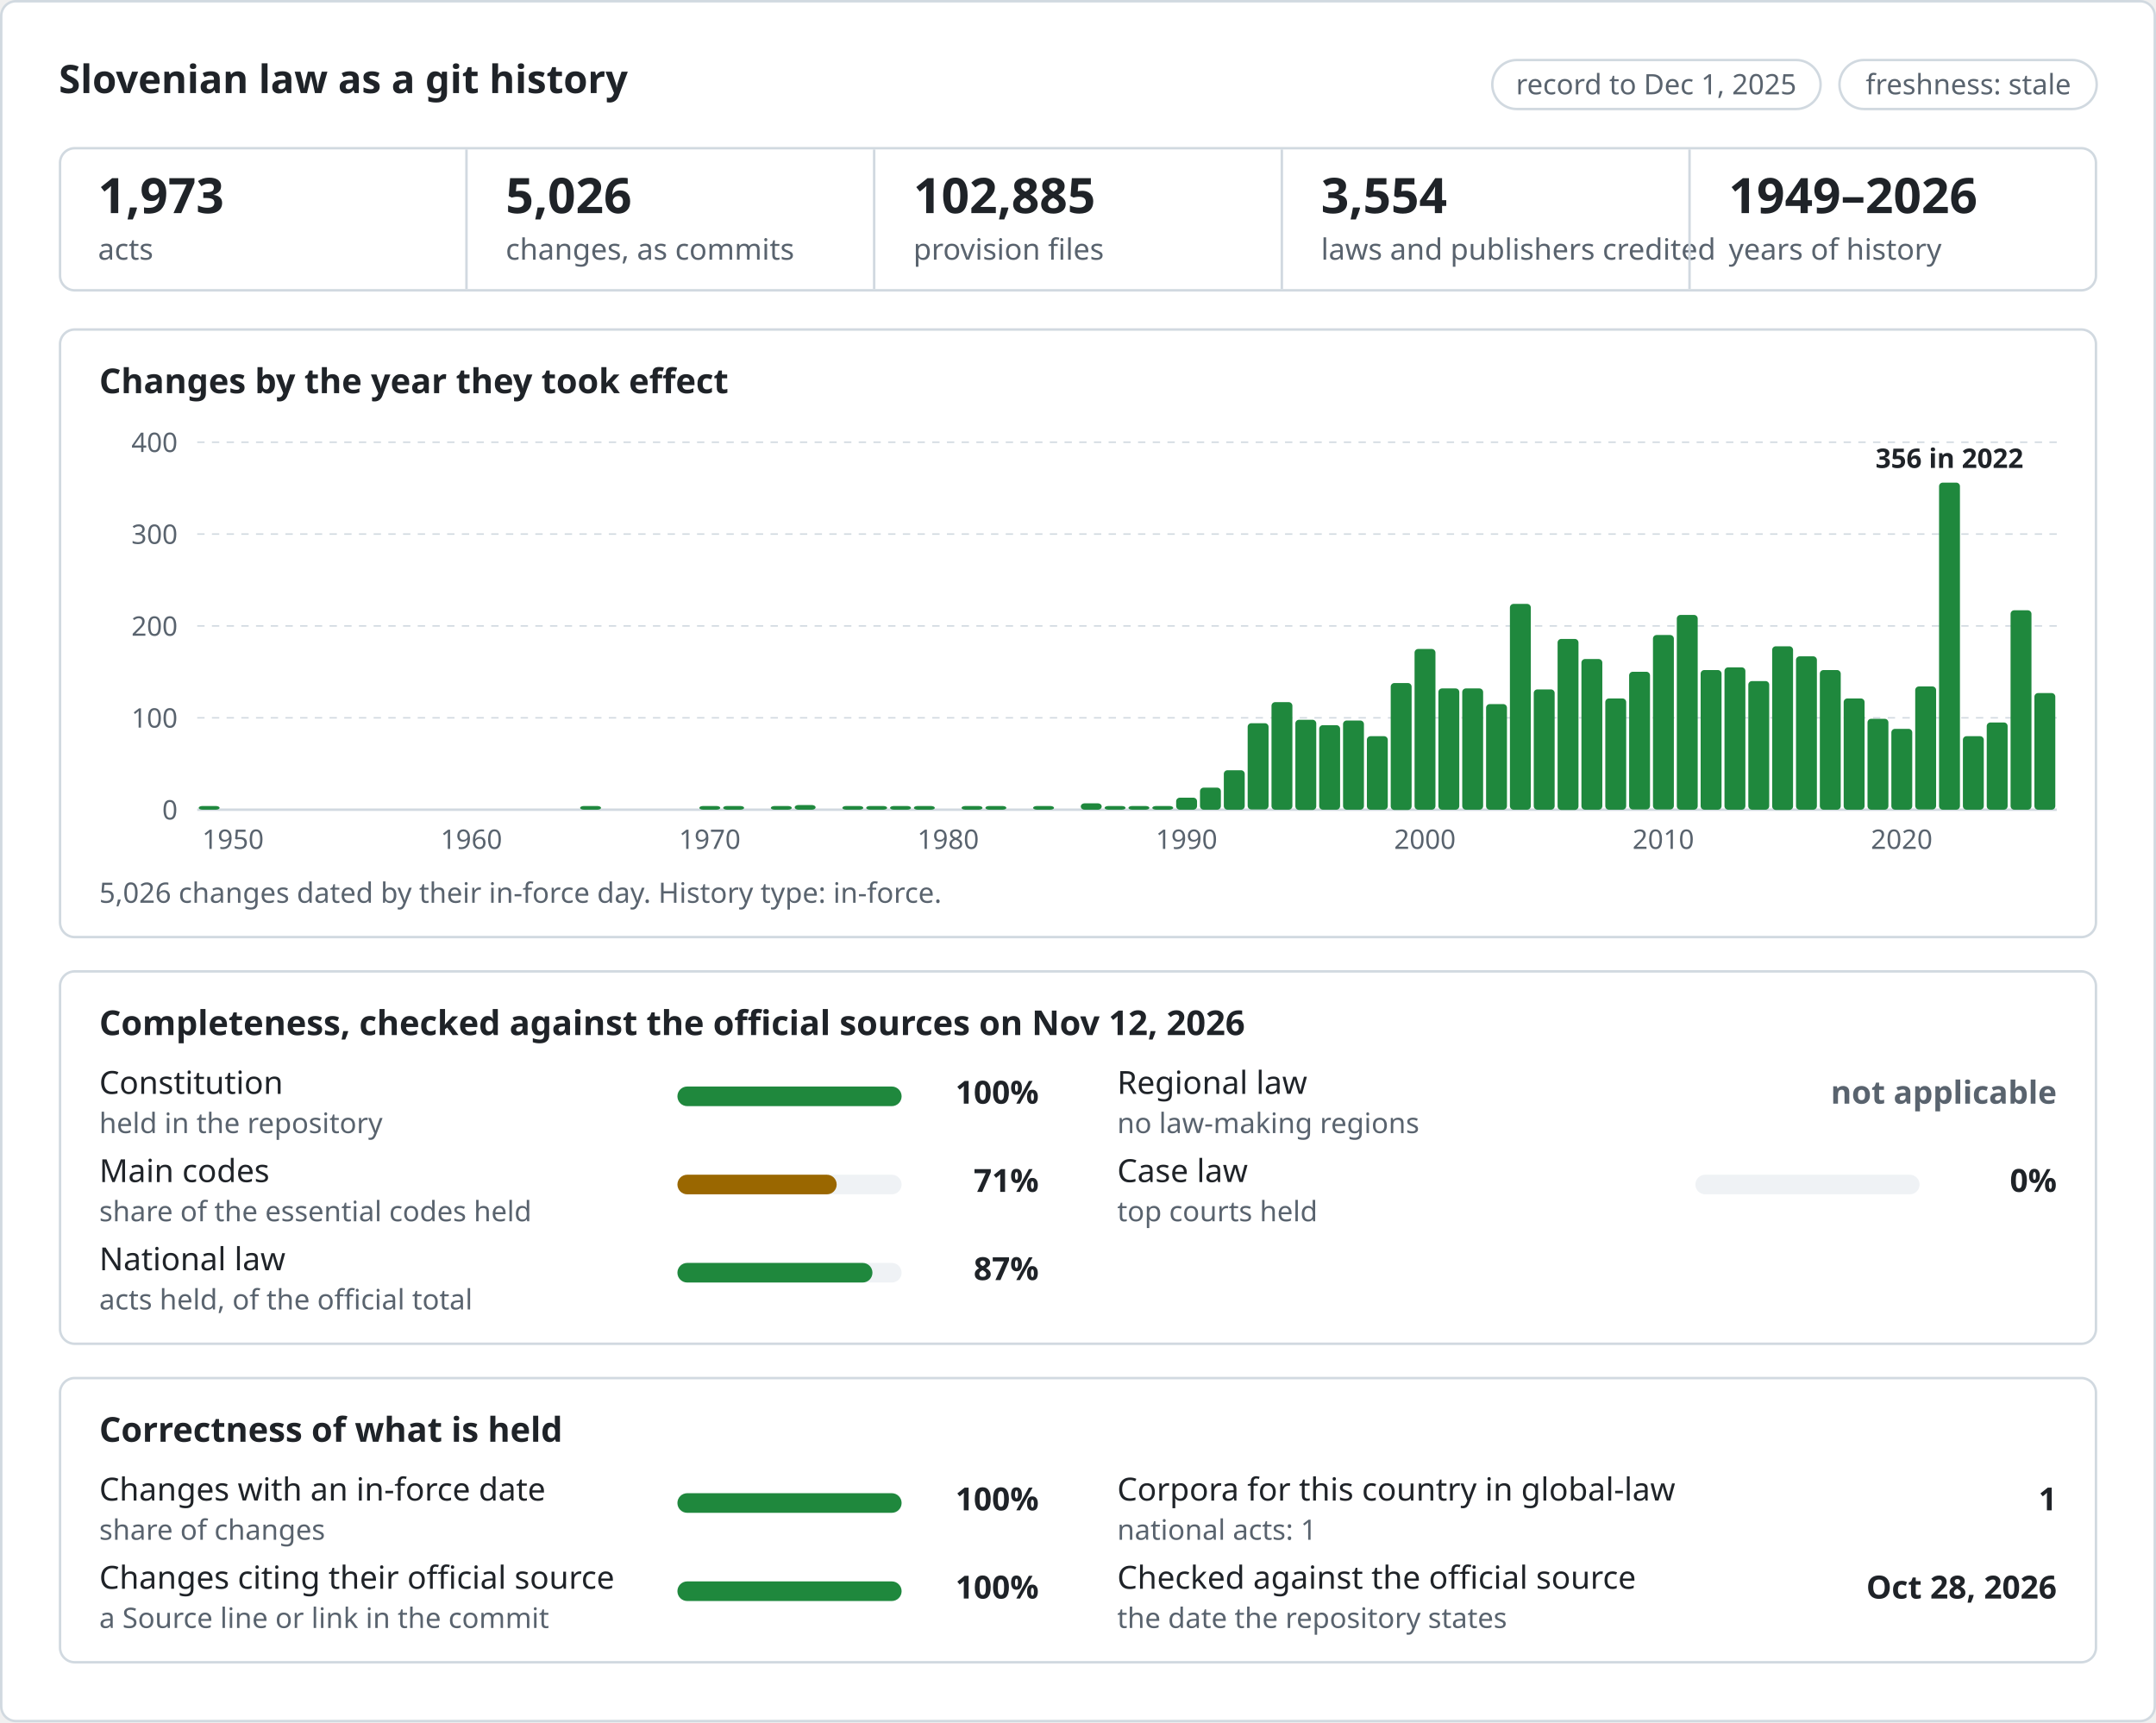
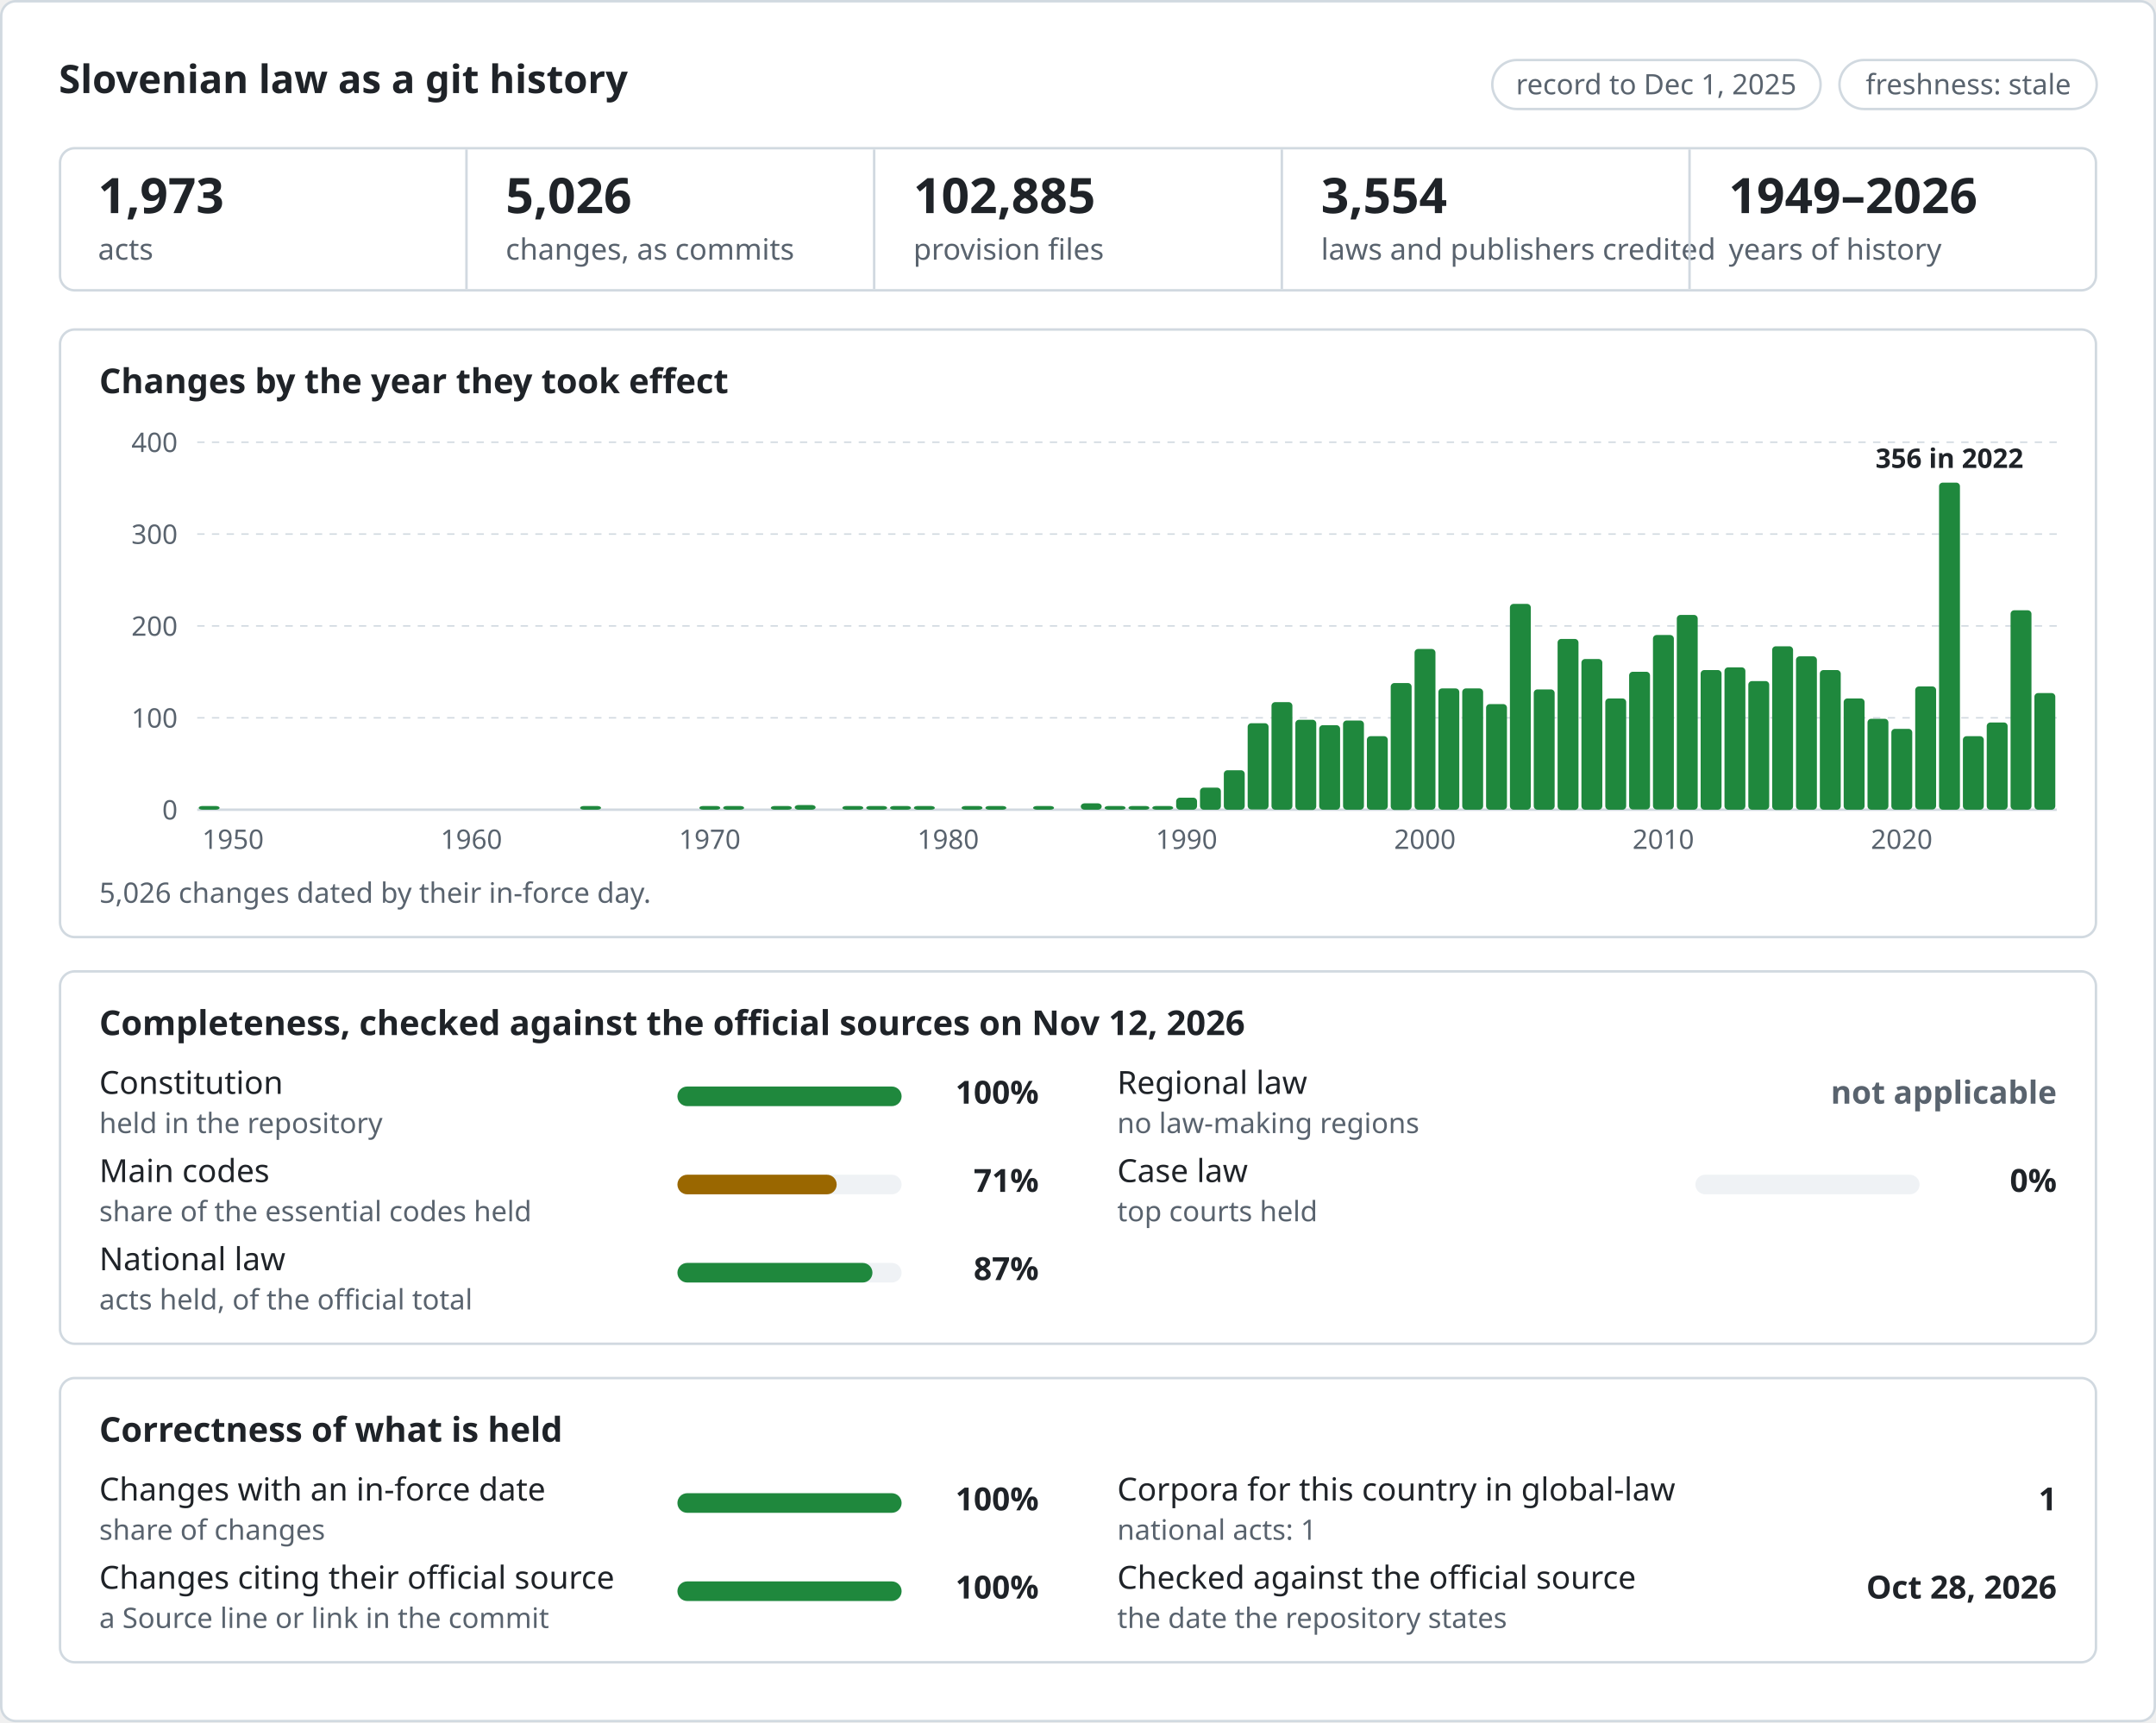
<svg xmlns="http://www.w3.org/2000/svg" width="880" height="703" viewBox="0 0 880 703" font-family="-apple-system,BlinkMacSystemFont,Segoe UI,Noto Sans,Helvetica,Arial,sans-serif">
  <rect x="0.5" y="0.5" width="879" height="702" rx="6" fill="#ffffff" stroke="#d1d9e0" />
  <text x="24" y="38" font-size="16" font-weight="600" fill="#1f2328">Slovenian law as a git history</text>
  <rect x="609.1" y="24.5" width="134" height="20" rx="10" fill="none" stroke="#d1d9e0" />
  <text x="676.0" y="38.5" font-size="11.5" font-weight="500" text-anchor="middle" fill="#59636e">record to Dec 1, 2025</text>
  <rect x="750.8" y="24.5" width="105" height="20" rx="10" fill="none" stroke="#d1d9e0" />
  <text x="803.4" y="38.5" font-size="11.5" font-weight="500" text-anchor="middle" fill="#59636e">freshness: stale</text>
  <rect x="24.5" y="60.5" width="831" height="58" rx="6" fill="#ffffff" stroke="#d1d9e0" />
  <text x="40.0" y="87" font-size="20" font-weight="600" fill="#1f2328">1,973</text>
  <text x="40.0" y="106" font-size="12" fill="#59636e">acts</text>
  <line x1="190.4" y1="61" x2="190.4" y2="118" stroke="#d1d9e0" />
  <text x="206.4" y="87" font-size="20" font-weight="600" fill="#1f2328">5,026</text>
  <text x="206.4" y="106" font-size="12" fill="#59636e">changes, as commits</text>
  <line x1="356.8" y1="61" x2="356.8" y2="118" stroke="#d1d9e0" />
  <text x="372.8" y="87" font-size="20" font-weight="600" fill="#1f2328">102,885</text>
  <text x="372.8" y="106" font-size="12" fill="#59636e">provision files</text>
  <line x1="523.2" y1="61" x2="523.2" y2="118" stroke="#d1d9e0" />
  <text x="539.2" y="87" font-size="20" font-weight="600" fill="#1f2328">3,554</text>
  <text x="539.2" y="106" font-size="12" fill="#59636e" textLength="142" lengthAdjust="spacingAndGlyphs">laws and publishers credited</text>
  <line x1="689.6" y1="61" x2="689.6" y2="118" stroke="#d1d9e0" />
  <text x="705.6" y="87" font-size="20" font-weight="600" fill="#1f2328">1949–2026</text>
  <text x="705.6" y="106" font-size="12" fill="#59636e">years of history</text>
  <rect x="24.5" y="134.5" width="831" height="248" rx="6" fill="#ffffff" stroke="#d1d9e0" />
  <text x="40.5" y="160.5" font-size="14" font-weight="600" fill="#1f2328">Changes by the year they took effect</text>
  <line x1="80.5" y1="330.5" x2="839.5" y2="330.5" stroke="#d1d9e0" stroke-width="1" />
  <text x="72.5" y="334.5" font-size="11" text-anchor="end" fill="#59636e">0</text>
  <line x1="80.5" y1="293.0" x2="839.5" y2="293.0" stroke="#d1d9e0" stroke-width="0.6" stroke-dasharray="3 3" />
  <text x="72.5" y="297.0" font-size="11" text-anchor="end" fill="#59636e">100</text>
  <line x1="80.5" y1="255.5" x2="839.5" y2="255.5" stroke="#d1d9e0" stroke-width="0.6" stroke-dasharray="3 3" />
  <text x="72.5" y="259.5" font-size="11" text-anchor="end" fill="#59636e">200</text>
  <line x1="80.5" y1="218.0" x2="839.5" y2="218.0" stroke="#d1d9e0" stroke-width="0.6" stroke-dasharray="3 3" />
  <text x="72.5" y="222.0" font-size="11" text-anchor="end" fill="#59636e">300</text>
  <line x1="80.5" y1="180.5" x2="839.5" y2="180.5" stroke="#d1d9e0" stroke-width="0.6" stroke-dasharray="3 3" />
  <text x="72.5" y="184.5" font-size="11" text-anchor="end" fill="#59636e">400</text>
  <rect x="81.10" y="329.0" width="8.53" height="1.5" rx="1.5" fill="#1f883d" />
  <text x="95.1" y="346.5" font-size="11" text-anchor="middle" fill="#59636e">1950</text>
  <text x="192.4" y="346.5" font-size="11" text-anchor="middle" fill="#59636e">1960</text>
  <rect x="236.79" y="329.0" width="8.53" height="1.5" rx="1.5" fill="#1f883d" />
  <rect x="285.45" y="329.0" width="8.53" height="1.5" rx="1.5" fill="#1f883d" />
  <text x="289.7" y="346.5" font-size="11" text-anchor="middle" fill="#59636e">1970</text>
  <rect x="295.18" y="329.0" width="8.53" height="1.5" rx="1.5" fill="#1f883d" />
  <rect x="314.64" y="329.0" width="8.53" height="1.5" rx="1.5" fill="#1f883d" />
  <rect x="324.37" y="328.6" width="8.53" height="1.9" rx="1.5" fill="#1f883d" />
  <rect x="343.83" y="329.0" width="8.53" height="1.5" rx="1.5" fill="#1f883d" />
  <rect x="353.56" y="329.0" width="8.53" height="1.5" rx="1.5" fill="#1f883d" />
  <rect x="363.29" y="329.0" width="8.53" height="1.5" rx="1.5" fill="#1f883d" />
  <rect x="373.02" y="329.0" width="8.53" height="1.5" rx="1.5" fill="#1f883d" />
  <text x="387.0" y="346.5" font-size="11" text-anchor="middle" fill="#59636e">1980</text>
  <rect x="392.48" y="329.0" width="8.53" height="1.5" rx="1.5" fill="#1f883d" />
  <rect x="402.22" y="329.0" width="8.53" height="1.5" rx="1.5" fill="#1f883d" />
  <rect x="421.68" y="329.0" width="8.53" height="1.5" rx="1.5" fill="#1f883d" />
  <rect x="441.14" y="327.9" width="8.53" height="2.6" rx="1.5" fill="#1f883d" />
  <rect x="450.87" y="329.0" width="8.53" height="1.5" rx="1.5" fill="#1f883d" />
  <rect x="460.60" y="329.0" width="8.53" height="1.5" rx="1.5" fill="#1f883d" />
  <rect x="470.33" y="329.0" width="8.53" height="1.5" rx="1.5" fill="#1f883d" />
  <rect x="480.06" y="325.6" width="8.53" height="4.9" rx="1.5" fill="#1f883d" />
  <text x="484.3" y="346.5" font-size="11" text-anchor="middle" fill="#59636e">1990</text>
  <rect x="489.79" y="321.5" width="8.53" height="9.0" rx="1.5" fill="#1f883d" />
  <rect x="499.52" y="314.4" width="8.53" height="16.1" rx="1.5" fill="#1f883d" />
  <rect x="509.25" y="295.2" width="8.53" height="35.2" rx="1.5" fill="#1f883d" />
  <rect x="518.98" y="286.6" width="8.53" height="43.9" rx="1.5" fill="#1f883d" />
  <rect x="528.72" y="293.8" width="8.53" height="36.8" rx="1.5" fill="#1f883d" />
  <rect x="538.45" y="296.0" width="8.53" height="34.5" rx="1.5" fill="#1f883d" />
  <rect x="548.18" y="294.1" width="8.53" height="36.4" rx="1.5" fill="#1f883d" />
  <rect x="557.91" y="300.5" width="8.53" height="30.0" rx="1.5" fill="#1f883d" />
  <rect x="567.64" y="278.8" width="8.53" height="51.8" rx="1.5" fill="#1f883d" />
  <rect x="577.37" y="264.9" width="8.53" height="65.6" rx="1.5" fill="#1f883d" />
  <text x="581.6" y="346.5" font-size="11" text-anchor="middle" fill="#59636e">2000</text>
  <rect x="587.10" y="281.0" width="8.53" height="49.5" rx="1.5" fill="#1f883d" />
  <rect x="596.83" y="281.0" width="8.53" height="49.5" rx="1.5" fill="#1f883d" />
  <rect x="606.56" y="287.4" width="8.53" height="43.1" rx="1.5" fill="#1f883d" />
  <rect x="616.29" y="246.5" width="8.53" height="84.0" rx="1.5" fill="#1f883d" />
  <rect x="626.02" y="281.4" width="8.53" height="49.1" rx="1.5" fill="#1f883d" />
  <rect x="635.75" y="260.8" width="8.53" height="69.8" rx="1.5" fill="#1f883d" />
  <rect x="645.48" y="269.0" width="8.53" height="61.5" rx="1.5" fill="#1f883d" />
  <rect x="655.22" y="285.1" width="8.53" height="45.4" rx="1.5" fill="#1f883d" />
  <rect x="664.95" y="274.2" width="8.53" height="56.2" rx="1.5" fill="#1f883d" />
  <rect x="674.68" y="259.2" width="8.53" height="71.2" rx="1.5" fill="#1f883d" />
  <text x="678.9" y="346.5" font-size="11" text-anchor="middle" fill="#59636e">2010</text>
  <rect x="684.41" y="251.0" width="8.53" height="79.5" rx="1.5" fill="#1f883d" />
  <rect x="694.14" y="273.5" width="8.53" height="57.0" rx="1.5" fill="#1f883d" />
  <rect x="703.87" y="272.4" width="8.53" height="58.1" rx="1.5" fill="#1f883d" />
  <rect x="713.60" y="278.0" width="8.53" height="52.5" rx="1.5" fill="#1f883d" />
  <rect x="723.33" y="263.8" width="8.53" height="66.8" rx="1.5" fill="#1f883d" />
  <rect x="733.06" y="267.9" width="8.53" height="62.6" rx="1.5" fill="#1f883d" />
  <rect x="742.79" y="273.5" width="8.53" height="57.0" rx="1.5" fill="#1f883d" />
  <rect x="752.52" y="285.1" width="8.53" height="45.4" rx="1.5" fill="#1f883d" />
  <rect x="762.25" y="293.4" width="8.53" height="37.1" rx="1.5" fill="#1f883d" />
  <rect x="771.98" y="297.5" width="8.53" height="33.0" rx="1.5" fill="#1f883d" />
  <text x="776.2" y="346.5" font-size="11" text-anchor="middle" fill="#59636e">2020</text>
  <rect x="781.72" y="280.2" width="8.53" height="50.2" rx="1.5" fill="#1f883d" />
  <rect x="791.45" y="197.0" width="8.53" height="133.5" rx="1.5" fill="#1f883d" />
  <text x="795.7" y="191.0" font-size="11" font-weight="600" text-anchor="middle" fill="#1f2328">356 in 2022</text>
  <rect x="801.18" y="300.5" width="8.53" height="30.0" rx="1.5" fill="#1f883d" />
  <rect x="810.91" y="294.9" width="8.53" height="35.6" rx="1.5" fill="#1f883d" />
  <rect x="820.64" y="249.1" width="8.53" height="81.4" rx="1.5" fill="#1f883d" />
  <rect x="830.37" y="282.9" width="8.53" height="47.6" rx="1.5" fill="#1f883d" />
-   <text x="40.5" y="368.5" font-size="11.5" fill="#59636e">5,026 changes dated by their in-force day. History type: in-force.</text>
+   <text x="40.5" y="368.5" font-size="11.5" fill="#59636e">5,026 changes dated by their in-force day.</text>
  <rect x="24.5" y="396.5" width="831" height="152" rx="6" fill="#ffffff" stroke="#d1d9e0" />
  <text x="40.5" y="422.5" font-size="14" font-weight="600" fill="#1f2328">Completeness, checked against the official sources on Nov 12, 2026</text>
  <text x="40.5" y="446.5" font-size="13" fill="#1f2328">Constitution</text>
  <text x="40.5" y="462.5" font-size="11.5" fill="#59636e">held in the repository</text>
  <g>
    <rect x="276.5" y="443.5" width="91.5" height="8" rx="4" fill="#eff2f5" />
    <rect x="276.5" y="443.5" width="91.5" height="8" rx="4" fill="#1f883d" />
  </g>
  <text x="424.0" y="450.5" font-size="13" font-weight="600" text-anchor="end" fill="#1f2328">100%</text>
  <text x="40.5" y="482.5" font-size="13" fill="#1f2328">Main codes</text>
  <text x="40.5" y="498.5" font-size="11.5" fill="#59636e">share of the essential codes held</text>
  <g>
    <rect x="276.5" y="479.5" width="91.5" height="8" rx="4" fill="#eff2f5" />
    <rect x="276.5" y="479.5" width="65.0" height="8" rx="4" fill="#9a6700" />
  </g>
  <text x="424.0" y="486.5" font-size="13" font-weight="600" text-anchor="end" fill="#1f2328">71%</text>
  <text x="40.5" y="518.5" font-size="13" fill="#1f2328">National law</text>
  <text x="40.5" y="534.5" font-size="11.5" fill="#59636e">acts held, of the official total</text>
  <g>
    <rect x="276.5" y="515.5" width="91.5" height="8" rx="4" fill="#eff2f5" />
    <rect x="276.5" y="515.5" width="79.6" height="8" rx="4" fill="#1f883d" />
  </g>
  <text x="424.0" y="522.5" font-size="13" font-weight="600" text-anchor="end" fill="#1f2328">87%</text>
  <text x="456.0" y="446.5" font-size="13" fill="#1f2328">Regional law</text>
  <text x="456.0" y="462.5" font-size="11.5" fill="#59636e">no law-making regions</text>
  <text x="839.5" y="450.5" font-size="13" font-weight="600" text-anchor="end" fill="#59636e">not applicable</text>
  <text x="456.0" y="482.5" font-size="13" fill="#1f2328">Case law</text>
  <text x="456.0" y="498.5" font-size="11.5" fill="#59636e">top courts held</text>
  <g>
    <rect x="692.0" y="479.5" width="91.5" height="8" rx="4" fill="#eff2f5" />
  </g>
  <text x="839.5" y="486.5" font-size="13" font-weight="600" text-anchor="end" fill="#1f2328">0%</text>
  <rect x="24.5" y="562.5" width="831" height="116" rx="6" fill="#ffffff" stroke="#d1d9e0" />
  <text x="40.5" y="588.5" font-size="14" font-weight="600" fill="#1f2328">Correctness of what is held</text>
  <text x="40.5" y="612.5" font-size="13" fill="#1f2328">Changes with an in-force date</text>
  <text x="40.5" y="628.5" font-size="11.5" fill="#59636e">share of changes</text>
  <g>
    <rect x="276.5" y="609.5" width="91.5" height="8" rx="4" fill="#eff2f5" />
    <rect x="276.5" y="609.5" width="91.5" height="8" rx="4" fill="#1f883d" />
  </g>
  <text x="424.0" y="616.5" font-size="13" font-weight="600" text-anchor="end" fill="#1f2328">100%</text>
  <text x="40.5" y="648.5" font-size="13" fill="#1f2328">Changes citing their official source</text>
  <text x="40.5" y="664.5" font-size="11.5" fill="#59636e">a Source line or link in the commit</text>
  <g>
    <rect x="276.5" y="645.5" width="91.5" height="8" rx="4" fill="#eff2f5" />
    <rect x="276.5" y="645.5" width="91.5" height="8" rx="4" fill="#1f883d" />
  </g>
  <text x="424.0" y="652.5" font-size="13" font-weight="600" text-anchor="end" fill="#1f2328">100%</text>
  <text x="456.0" y="612.5" font-size="13" fill="#1f2328">Corpora for this country in global-law</text>
  <text x="456.0" y="628.5" font-size="11.5" fill="#59636e">national acts: 1</text>
  <text x="839.5" y="616.5" font-size="13" font-weight="600" text-anchor="end" fill="#1f2328">1</text>
  <text x="456.0" y="648.5" font-size="13" fill="#1f2328">Checked against the official source</text>
  <text x="456.0" y="664.5" font-size="11.5" fill="#59636e">the date the repository states</text>
  <text x="839.5" y="652.5" font-size="13" font-weight="600" text-anchor="end" fill="#1f2328">Oct 28, 2026</text>
</svg>
